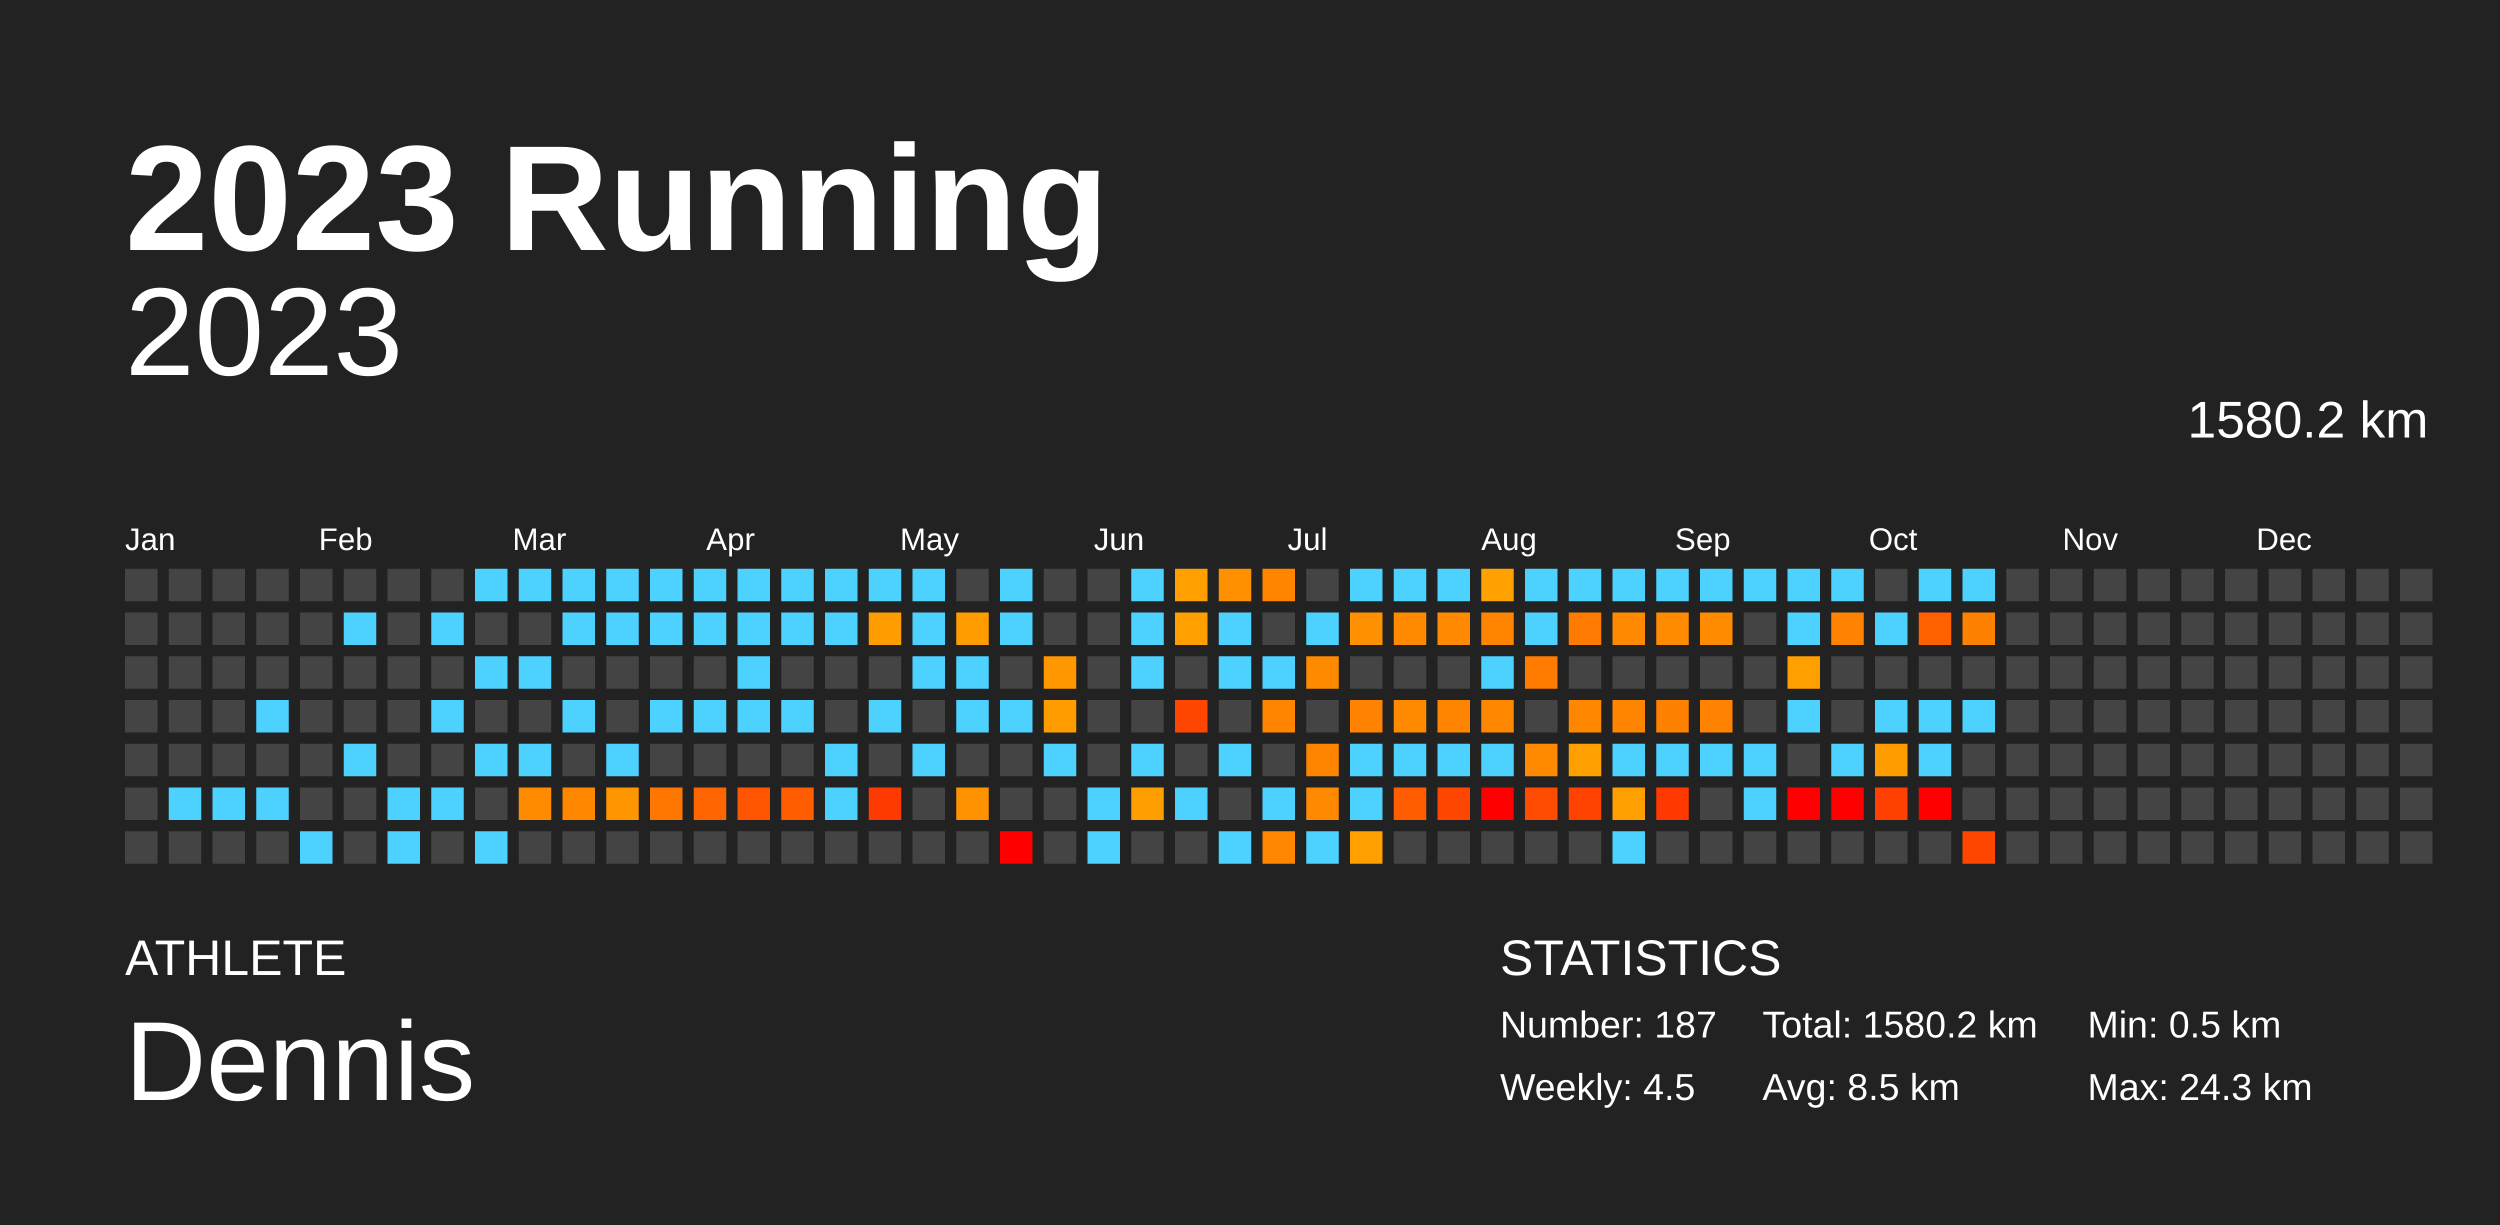
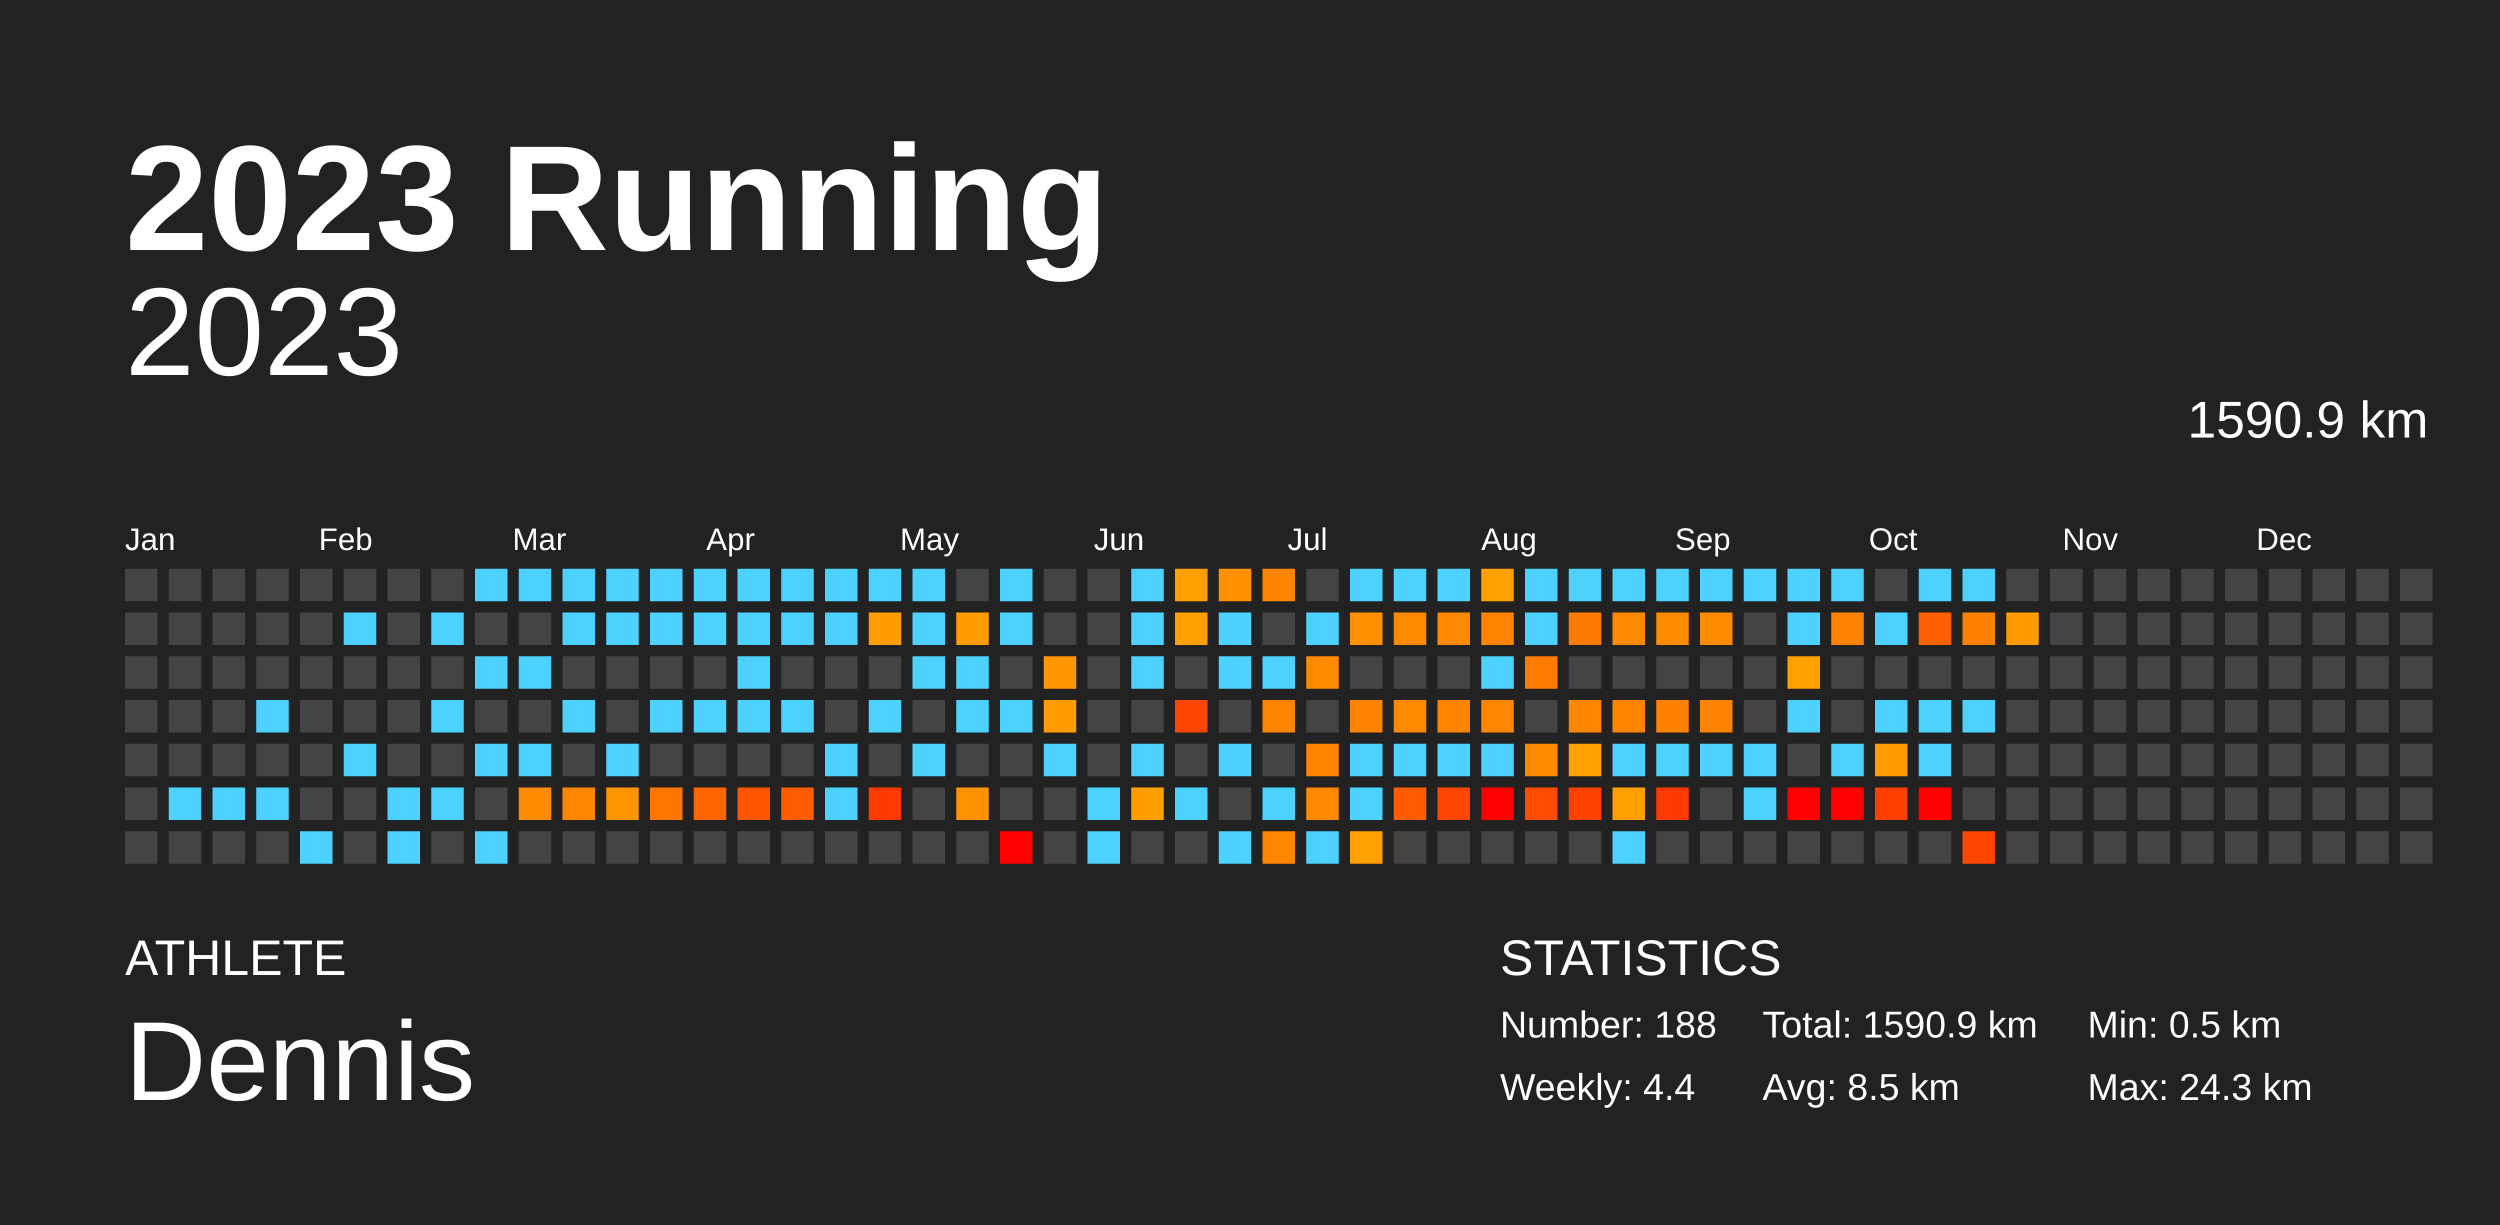
<svg xmlns="http://www.w3.org/2000/svg" baseProfile="full" height="98mm" version="1.1" viewBox="0,0,200,98" width="200mm">
  <defs />
  <rect fill="#222222" height="98" width="200" x="0" y="0" />
  <text fill="#FFFFFF" style="font-size:12px; font-family:Arial; font-weight:bold;" x="10" y="20">2023 Running</text>
  <text fill="#FFFFFF" style="font-size:4px; font-family:Arial" x="10" y="78">ATHLETE</text>
  <text fill="#FFFFFF" style="font-size:9px; font-family:Arial" x="10" y="88">Dennis</text>
  <text fill="#FFFFFF" style="font-size:4px; font-family:Arial" x="120" y="78">STATISTICS</text>
-   <text fill="#FFFFFF" style="font-size:3px; font-family:Arial" x="120" y="83">Number: 187</text>
-   <text fill="#FFFFFF" style="font-size:3px; font-family:Arial" x="120" y="88">Weekly: 4.5</text>
-   <text fill="#FFFFFF" style="font-size:3px; font-family:Arial" x="141" y="83">Total: 1580.2 km</text>
+   <text fill="#FFFFFF" style="font-size:3px; font-family:Arial" x="120" y="83">Number: 188</text>
+   <text fill="#FFFFFF" style="font-size:3px; font-family:Arial" x="120" y="88">Weekly: 4.4</text>
+   <text fill="#FFFFFF" style="font-size:3px; font-family:Arial" x="141" y="83">Total: 1590.9 km</text>
  <text fill="#FFFFFF" style="font-size:3px; font-family:Arial" x="141" y="88">Avg: 8.5 km</text>
  <text fill="#FFFFFF" style="font-size:3px; font-family:Arial" x="167" y="83">Min: 0.5 km</text>
  <text fill="#FFFFFF" style="font-size:3px; font-family:Arial" x="167" y="88">Max: 24.3 km</text>
  <text alignment-baseline="hanging" fill="#FFFFFF" style="font-size:10.0px; font-family:Arial;" x="10" y="30">2023</text>
-   <text alignment-baseline="hanging" fill="#FFFFFF" style="font-size:4.125px; font-family:Arial;" x="175" y="35">1580.2 km</text>
+   <text alignment-baseline="hanging" fill="#FFFFFF" style="font-size:4.125px; font-family:Arial;" x="175" y="35">1590.9 km</text>
  <text fill="#FFFFFF" style="font-size:2.5px; font-family:Arial" x="10.0" y="44">Jan</text>
  <text fill="#FFFFFF" style="font-size:2.5px; font-family:Arial" x="25.5" y="44">Feb</text>
  <text fill="#FFFFFF" style="font-size:2.5px; font-family:Arial" x="41.0" y="44">Mar</text>
  <text fill="#FFFFFF" style="font-size:2.5px; font-family:Arial" x="56.5" y="44">Apr</text>
  <text fill="#FFFFFF" style="font-size:2.5px; font-family:Arial" x="72.0" y="44">May</text>
  <text fill="#FFFFFF" style="font-size:2.5px; font-family:Arial" x="87.5" y="44">Jun</text>
  <text fill="#FFFFFF" style="font-size:2.5px; font-family:Arial" x="103.0" y="44">Jul</text>
  <text fill="#FFFFFF" style="font-size:2.5px; font-family:Arial" x="118.5" y="44">Aug</text>
  <text fill="#FFFFFF" style="font-size:2.5px; font-family:Arial" x="134.0" y="44">Sep</text>
  <text fill="#FFFFFF" style="font-size:2.5px; font-family:Arial" x="149.5" y="44">Oct</text>
  <text fill="#FFFFFF" style="font-size:2.5px; font-family:Arial" x="165.0" y="44">Nov</text>
  <text fill="#FFFFFF" style="font-size:2.5px; font-family:Arial" x="180.5" y="44">Dec</text>
  <rect fill="#444444" height="2.6" width="2.6" x="10.0" y="45.5" />
  <rect fill="#444444" height="2.6" width="2.6" x="10.0" y="49.0" />
  <rect fill="#444444" height="2.6" width="2.6" x="10.0" y="52.5" />
  <rect fill="#444444" height="2.6" width="2.6" x="10.0" y="56.0" />
  <rect fill="#444444" height="2.6" width="2.6" x="10.0" y="59.5" />
  <rect fill="#444444" height="2.6" width="2.6" x="10.0" y="63.0" />
  <rect fill="#444444" height="2.6" width="2.6" x="10.0" y="66.5" />
  <rect fill="#444444" height="2.6" width="2.6" x="13.5" y="45.5" />
  <rect fill="#444444" height="2.6" width="2.6" x="13.5" y="49.0" />
  <rect fill="#444444" height="2.6" width="2.6" x="13.5" y="52.5" />
  <rect fill="#444444" height="2.6" width="2.6" x="13.5" y="56.0" />
  <rect fill="#444444" height="2.6" width="2.6" x="13.5" y="59.5" />
  <rect fill="#4dd2ff" height="2.6" width="2.6" x="13.5" y="63.0" />
  <rect fill="#444444" height="2.6" width="2.6" x="13.5" y="66.5" />
  <rect fill="#444444" height="2.6" width="2.6" x="17.0" y="45.5" />
  <rect fill="#444444" height="2.6" width="2.6" x="17.0" y="49.0" />
  <rect fill="#444444" height="2.6" width="2.6" x="17.0" y="52.5" />
  <rect fill="#444444" height="2.6" width="2.6" x="17.0" y="56.0" />
  <rect fill="#444444" height="2.6" width="2.6" x="17.0" y="59.5" />
  <rect fill="#4dd2ff" height="2.6" width="2.6" x="17.0" y="63.0" />
  <rect fill="#444444" height="2.6" width="2.6" x="17.0" y="66.5" />
  <rect fill="#444444" height="2.6" width="2.6" x="20.5" y="45.5" />
  <rect fill="#444444" height="2.6" width="2.6" x="20.5" y="49.0" />
  <rect fill="#444444" height="2.6" width="2.6" x="20.5" y="52.5" />
  <rect fill="#4dd2ff" height="2.6" width="2.6" x="20.5" y="56.0" />
  <rect fill="#444444" height="2.6" width="2.6" x="20.5" y="59.5" />
  <rect fill="#4dd2ff" height="2.6" width="2.6" x="20.5" y="63.0" />
  <rect fill="#444444" height="2.6" width="2.6" x="20.5" y="66.5" />
  <rect fill="#444444" height="2.6" width="2.6" x="24.0" y="45.5" />
  <rect fill="#444444" height="2.6" width="2.6" x="24.0" y="49.0" />
  <rect fill="#444444" height="2.6" width="2.6" x="24.0" y="52.5" />
  <rect fill="#444444" height="2.6" width="2.6" x="24.0" y="56.0" />
  <rect fill="#444444" height="2.6" width="2.6" x="24.0" y="59.5" />
  <rect fill="#444444" height="2.6" width="2.6" x="24.0" y="63.0" />
  <rect fill="#4dd2ff" height="2.6" width="2.6" x="24.0" y="66.5" />
  <rect fill="#444444" height="2.6" width="2.6" x="27.5" y="45.5" />
  <rect fill="#4dd2ff" height="2.6" width="2.6" x="27.5" y="49.0" />
  <rect fill="#444444" height="2.6" width="2.6" x="27.5" y="52.5" />
  <rect fill="#444444" height="2.6" width="2.6" x="27.5" y="56.0" />
  <rect fill="#4dd2ff" height="2.6" width="2.6" x="27.5" y="59.5" />
  <rect fill="#444444" height="2.6" width="2.6" x="27.5" y="63.0" />
  <rect fill="#444444" height="2.6" width="2.6" x="27.5" y="66.5" />
  <rect fill="#444444" height="2.6" width="2.6" x="31.0" y="45.5" />
  <rect fill="#444444" height="2.6" width="2.6" x="31.0" y="49.0" />
  <rect fill="#444444" height="2.6" width="2.6" x="31.0" y="52.5" />
  <rect fill="#444444" height="2.6" width="2.6" x="31.0" y="56.0" />
  <rect fill="#444444" height="2.6" width="2.6" x="31.0" y="59.5" />
  <rect fill="#4dd2ff" height="2.6" width="2.6" x="31.0" y="63.0" />
  <rect fill="#4dd2ff" height="2.6" width="2.6" x="31.0" y="66.5" />
  <rect fill="#444444" height="2.6" width="2.6" x="34.5" y="45.5" />
  <rect fill="#4dd2ff" height="2.6" width="2.6" x="34.5" y="49.0" />
  <rect fill="#444444" height="2.6" width="2.6" x="34.5" y="52.5" />
  <rect fill="#4dd2ff" height="2.6" width="2.6" x="34.5" y="56.0" />
  <rect fill="#444444" height="2.6" width="2.6" x="34.5" y="59.5" />
  <rect fill="#4dd2ff" height="2.6" width="2.6" x="34.5" y="63.0" />
  <rect fill="#444444" height="2.6" width="2.6" x="34.5" y="66.5" />
  <rect fill="#4dd2ff" height="2.6" width="2.6" x="38.0" y="45.5" />
  <rect fill="#444444" height="2.6" width="2.6" x="38.0" y="49.0" />
  <rect fill="#4dd2ff" height="2.6" width="2.6" x="38.0" y="52.5" />
  <rect fill="#444444" height="2.6" width="2.6" x="38.0" y="56.0" />
  <rect fill="#4dd2ff" height="2.6" width="2.6" x="38.0" y="59.5" />
  <rect fill="#444444" height="2.6" width="2.6" x="38.0" y="63.0" />
  <rect fill="#4dd2ff" height="2.6" width="2.6" x="38.0" y="66.5" />
  <rect fill="#4dd2ff" height="2.6" width="2.6" x="41.5" y="45.5" />
  <rect fill="#444444" height="2.6" width="2.6" x="41.5" y="49.0" />
  <rect fill="#4dd2ff" height="2.6" width="2.6" x="41.5" y="52.5" />
  <rect fill="#444444" height="2.6" width="2.6" x="41.5" y="56.0" />
  <rect fill="#4dd2ff" height="2.6" width="2.6" x="41.5" y="59.5" />
  <rect fill="#ff8b00" height="2.6" width="2.6" x="41.5" y="63.0" />
  <rect fill="#444444" height="2.6" width="2.6" x="41.5" y="66.5" />
  <rect fill="#4dd2ff" height="2.6" width="2.6" x="45.0" y="45.5" />
  <rect fill="#4dd2ff" height="2.6" width="2.6" x="45.0" y="49.0" />
  <rect fill="#444444" height="2.6" width="2.6" x="45.0" y="52.5" />
  <rect fill="#4dd2ff" height="2.6" width="2.6" x="45.0" y="56.0" />
  <rect fill="#444444" height="2.6" width="2.6" x="45.0" y="59.5" />
  <rect fill="#ff8700" height="2.6" width="2.6" x="45.0" y="63.0" />
  <rect fill="#444444" height="2.6" width="2.6" x="45.0" y="66.5" />
  <rect fill="#4dd2ff" height="2.6" width="2.6" x="48.5" y="45.5" />
  <rect fill="#4dd2ff" height="2.6" width="2.6" x="48.5" y="49.0" />
  <rect fill="#444444" height="2.6" width="2.6" x="48.5" y="52.5" />
  <rect fill="#444444" height="2.6" width="2.6" x="48.5" y="56.0" />
  <rect fill="#4dd2ff" height="2.6" width="2.6" x="48.5" y="59.5" />
  <rect fill="#ff9500" height="2.6" width="2.6" x="48.5" y="63.0" />
  <rect fill="#444444" height="2.6" width="2.6" x="48.5" y="66.5" />
  <rect fill="#4dd2ff" height="2.6" width="2.6" x="52.0" y="45.5" />
  <rect fill="#4dd2ff" height="2.6" width="2.6" x="52.0" y="49.0" />
  <rect fill="#444444" height="2.6" width="2.6" x="52.0" y="52.5" />
  <rect fill="#4dd2ff" height="2.6" width="2.6" x="52.0" y="56.0" />
  <rect fill="#444444" height="2.6" width="2.6" x="52.0" y="59.5" />
  <rect fill="#ff7600" height="2.6" width="2.6" x="52.0" y="63.0" />
  <rect fill="#444444" height="2.6" width="2.6" x="52.0" y="66.5" />
  <rect fill="#4dd2ff" height="2.6" width="2.6" x="55.5" y="45.5" />
  <rect fill="#4dd2ff" height="2.6" width="2.6" x="55.5" y="49.0" />
  <rect fill="#444444" height="2.6" width="2.6" x="55.5" y="52.5" />
  <rect fill="#4dd2ff" height="2.6" width="2.6" x="55.5" y="56.0" />
  <rect fill="#444444" height="2.6" width="2.6" x="55.5" y="59.5" />
  <rect fill="#ff6500" height="2.6" width="2.6" x="55.5" y="63.0" />
  <rect fill="#444444" height="2.6" width="2.6" x="55.5" y="66.5" />
  <rect fill="#4dd2ff" height="2.6" width="2.6" x="59.0" y="45.5" />
  <rect fill="#4dd2ff" height="2.6" width="2.6" x="59.0" y="49.0" />
  <rect fill="#4dd2ff" height="2.6" width="2.6" x="59.0" y="52.5" />
  <rect fill="#4dd2ff" height="2.6" width="2.6" x="59.0" y="56.0" />
  <rect fill="#444444" height="2.6" width="2.6" x="59.0" y="59.5" />
  <rect fill="#ff5500" height="2.6" width="2.6" x="59.0" y="63.0" />
  <rect fill="#444444" height="2.6" width="2.6" x="59.0" y="66.5" />
  <rect fill="#4dd2ff" height="2.6" width="2.6" x="62.5" y="45.5" />
  <rect fill="#4dd2ff" height="2.6" width="2.6" x="62.5" y="49.0" />
  <rect fill="#444444" height="2.6" width="2.6" x="62.5" y="52.5" />
  <rect fill="#4dd2ff" height="2.6" width="2.6" x="62.5" y="56.0" />
  <rect fill="#444444" height="2.6" width="2.6" x="62.5" y="59.5" />
  <rect fill="#ff5d00" height="2.6" width="2.6" x="62.5" y="63.0" />
  <rect fill="#444444" height="2.6" width="2.6" x="62.5" y="66.5" />
  <rect fill="#4dd2ff" height="2.6" width="2.6" x="66.0" y="45.5" />
  <rect fill="#4dd2ff" height="2.6" width="2.6" x="66.0" y="49.0" />
  <rect fill="#444444" height="2.6" width="2.6" x="66.0" y="52.5" />
  <rect fill="#444444" height="2.6" width="2.6" x="66.0" y="56.0" />
  <rect fill="#4dd2ff" height="2.6" width="2.6" x="66.0" y="59.5" />
  <rect fill="#4dd2ff" height="2.6" width="2.6" x="66.0" y="63.0" />
  <rect fill="#444444" height="2.6" width="2.6" x="66.0" y="66.5" />
  <rect fill="#4dd2ff" height="2.6" width="2.6" x="69.5" y="45.5" />
  <rect fill="#ff9c00" height="2.6" width="2.6" x="69.5" y="49.0" />
  <rect fill="#444444" height="2.6" width="2.6" x="69.5" y="52.5" />
  <rect fill="#4dd2ff" height="2.6" width="2.6" x="69.5" y="56.0" />
  <rect fill="#444444" height="2.6" width="2.6" x="69.5" y="59.5" />
  <rect fill="#ff3a00" height="2.6" width="2.6" x="69.5" y="63.0" />
  <rect fill="#444444" height="2.6" width="2.6" x="69.5" y="66.5" />
  <rect fill="#4dd2ff" height="2.6" width="2.6" x="73.0" y="45.5" />
  <rect fill="#4dd2ff" height="2.6" width="2.6" x="73.0" y="49.0" />
  <rect fill="#4dd2ff" height="2.6" width="2.6" x="73.0" y="52.5" />
  <rect fill="#444444" height="2.6" width="2.6" x="73.0" y="56.0" />
  <rect fill="#4dd2ff" height="2.6" width="2.6" x="73.0" y="59.5" />
  <rect fill="#444444" height="2.6" width="2.6" x="73.0" y="63.0" />
  <rect fill="#444444" height="2.6" width="2.6" x="73.0" y="66.5" />
  <rect fill="#444444" height="2.6" width="2.6" x="76.5" y="45.5" />
  <rect fill="#ff9c00" height="2.6" width="2.6" x="76.5" y="49.0" />
  <rect fill="#4dd2ff" height="2.6" width="2.6" x="76.5" y="52.5" />
  <rect fill="#4dd2ff" height="2.6" width="2.6" x="76.5" y="56.0" />
  <rect fill="#444444" height="2.6" width="2.6" x="76.5" y="59.5" />
  <rect fill="#ff9200" height="2.6" width="2.6" x="76.5" y="63.0" />
  <rect fill="#444444" height="2.6" width="2.6" x="76.5" y="66.5" />
  <rect fill="#4dd2ff" height="2.6" width="2.6" x="80.0" y="45.5" />
  <rect fill="#4dd2ff" height="2.6" width="2.6" x="80.0" y="49.0" />
  <rect fill="#444444" height="2.6" width="2.6" x="80.0" y="52.5" />
  <rect fill="#4dd2ff" height="2.6" width="2.6" x="80.0" y="56.0" />
  <rect fill="#444444" height="2.6" width="2.6" x="80.0" y="59.5" />
  <rect fill="#444444" height="2.6" width="2.6" x="80.0" y="63.0" />
  <rect fill="red" height="2.6" width="2.6" x="80.0" y="66.5" />
  <rect fill="#444444" height="2.6" width="2.6" x="83.5" y="45.5" />
  <rect fill="#444444" height="2.6" width="2.6" x="83.5" y="49.0" />
  <rect fill="#ff9700" height="2.6" width="2.6" x="83.5" y="52.5" />
  <rect fill="#ff9d00" height="2.6" width="2.6" x="83.5" y="56.0" />
  <rect fill="#4dd2ff" height="2.6" width="2.6" x="83.5" y="59.5" />
  <rect fill="#444444" height="2.6" width="2.6" x="83.5" y="63.0" />
  <rect fill="#444444" height="2.6" width="2.6" x="83.5" y="66.5" />
  <rect fill="#444444" height="2.6" width="2.6" x="87.0" y="45.5" />
  <rect fill="#444444" height="2.6" width="2.6" x="87.0" y="49.0" />
  <rect fill="#444444" height="2.6" width="2.6" x="87.0" y="52.5" />
  <rect fill="#444444" height="2.6" width="2.6" x="87.0" y="56.0" />
  <rect fill="#444444" height="2.6" width="2.6" x="87.0" y="59.5" />
  <rect fill="#4dd2ff" height="2.6" width="2.6" x="87.0" y="63.0" />
  <rect fill="#4dd2ff" height="2.6" width="2.6" x="87.0" y="66.5" />
  <rect fill="#4dd2ff" height="2.6" width="2.6" x="90.5" y="45.5" />
  <rect fill="#4dd2ff" height="2.6" width="2.6" x="90.5" y="49.0" />
  <rect fill="#4dd2ff" height="2.6" width="2.6" x="90.5" y="52.5" />
  <rect fill="#444444" height="2.6" width="2.6" x="90.5" y="56.0" />
  <rect fill="#4dd2ff" height="2.6" width="2.6" x="90.5" y="59.5" />
  <rect fill="#ff9e00" height="2.6" width="2.6" x="90.5" y="63.0" />
  <rect fill="#444444" height="2.6" width="2.6" x="90.5" y="66.5" />
  <rect fill="#ff9f00" height="2.6" width="2.6" x="94.0" y="45.5" />
  <rect fill="#ff9f00" height="2.6" width="2.6" x="94.0" y="49.0" />
  <rect fill="#444444" height="2.6" width="2.6" x="94.0" y="52.5" />
  <rect fill="#ff4600" height="2.6" width="2.6" x="94.0" y="56.0" />
  <rect fill="#444444" height="2.6" width="2.6" x="94.0" y="59.5" />
  <rect fill="#4dd2ff" height="2.6" width="2.6" x="94.0" y="63.0" />
  <rect fill="#444444" height="2.6" width="2.6" x="94.0" y="66.5" />
  <rect fill="#ff9000" height="2.6" width="2.6" x="97.5" y="45.5" />
  <rect fill="#4dd2ff" height="2.6" width="2.6" x="97.5" y="49.0" />
  <rect fill="#4dd2ff" height="2.6" width="2.6" x="97.5" y="52.5" />
  <rect fill="#444444" height="2.6" width="2.6" x="97.5" y="56.0" />
  <rect fill="#4dd2ff" height="2.6" width="2.6" x="97.5" y="59.5" />
  <rect fill="#444444" height="2.6" width="2.6" x="97.5" y="63.0" />
  <rect fill="#4dd2ff" height="2.6" width="2.6" x="97.5" y="66.5" />
  <rect fill="#ff8400" height="2.6" width="2.6" x="101.0" y="45.5" />
  <rect fill="#444444" height="2.6" width="2.6" x="101.0" y="49.0" />
  <rect fill="#4dd2ff" height="2.6" width="2.6" x="101.0" y="52.5" />
  <rect fill="#ff8400" height="2.6" width="2.6" x="101.0" y="56.0" />
  <rect fill="#444444" height="2.6" width="2.6" x="101.0" y="59.5" />
  <rect fill="#4dd2ff" height="2.6" width="2.6" x="101.0" y="63.0" />
  <rect fill="#ff8600" height="2.6" width="2.6" x="101.0" y="66.5" />
  <rect fill="#444444" height="2.6" width="2.6" x="104.5" y="45.5" />
  <rect fill="#4dd2ff" height="2.6" width="2.6" x="104.5" y="49.0" />
  <rect fill="#ff8a00" height="2.6" width="2.6" x="104.5" y="52.5" />
  <rect fill="#444444" height="2.6" width="2.6" x="104.5" y="56.0" />
  <rect fill="#ff8500" height="2.6" width="2.6" x="104.5" y="59.5" />
  <rect fill="#ff8900" height="2.6" width="2.6" x="104.5" y="63.0" />
  <rect fill="#4dd2ff" height="2.6" width="2.6" x="104.5" y="66.5" />
  <rect fill="#4dd2ff" height="2.6" width="2.6" x="108.0" y="45.5" />
  <rect fill="#ff9000" height="2.6" width="2.6" x="108.0" y="49.0" />
  <rect fill="#444444" height="2.6" width="2.6" x="108.0" y="52.5" />
  <rect fill="#ff8300" height="2.6" width="2.6" x="108.0" y="56.0" />
  <rect fill="#4dd2ff" height="2.6" width="2.6" x="108.0" y="59.5" />
  <rect fill="#4dd2ff" height="2.6" width="2.6" x="108.0" y="63.0" />
  <rect fill="#ffa000" height="2.6" width="2.6" x="108.0" y="66.5" />
  <rect fill="#4dd2ff" height="2.6" width="2.6" x="111.5" y="45.5" />
  <rect fill="#ff8a00" height="2.6" width="2.6" x="111.5" y="49.0" />
  <rect fill="#444444" height="2.6" width="2.6" x="111.5" y="52.5" />
  <rect fill="#ff8a00" height="2.6" width="2.6" x="111.5" y="56.0" />
  <rect fill="#4dd2ff" height="2.6" width="2.6" x="111.5" y="59.5" />
  <rect fill="#ff5d00" height="2.6" width="2.6" x="111.5" y="63.0" />
  <rect fill="#444444" height="2.6" width="2.6" x="111.5" y="66.5" />
  <rect fill="#4dd2ff" height="2.6" width="2.6" x="115.0" y="45.5" />
  <rect fill="#ff8900" height="2.6" width="2.6" x="115.0" y="49.0" />
  <rect fill="#444444" height="2.6" width="2.6" x="115.0" y="52.5" />
  <rect fill="#ff8500" height="2.6" width="2.6" x="115.0" y="56.0" />
  <rect fill="#4dd2ff" height="2.6" width="2.6" x="115.0" y="59.5" />
  <rect fill="#ff4600" height="2.6" width="2.6" x="115.0" y="63.0" />
  <rect fill="#444444" height="2.6" width="2.6" x="115.0" y="66.5" />
  <rect fill="#ffa100" height="2.6" width="2.6" x="118.5" y="45.5" />
  <rect fill="#ff8400" height="2.6" width="2.6" x="118.5" y="49.0" />
  <rect fill="#4dd2ff" height="2.6" width="2.6" x="118.5" y="52.5" />
  <rect fill="#ff8700" height="2.6" width="2.6" x="118.5" y="56.0" />
  <rect fill="#4dd2ff" height="2.6" width="2.6" x="118.5" y="59.5" />
  <rect fill="red" height="2.6" width="2.6" x="118.5" y="63.0" />
  <rect fill="#444444" height="2.6" width="2.6" x="118.5" y="66.5" />
  <rect fill="#4dd2ff" height="2.6" width="2.6" x="122.0" y="45.5" />
  <rect fill="#4dd2ff" height="2.6" width="2.6" x="122.0" y="49.0" />
  <rect fill="#ff7c00" height="2.6" width="2.6" x="122.0" y="52.5" />
  <rect fill="#444444" height="2.6" width="2.6" x="122.0" y="56.0" />
  <rect fill="#ff8a00" height="2.6" width="2.6" x="122.0" y="59.5" />
  <rect fill="#ff4c00" height="2.6" width="2.6" x="122.0" y="63.0" />
  <rect fill="#444444" height="2.6" width="2.6" x="122.0" y="66.5" />
  <rect fill="#4dd2ff" height="2.6" width="2.6" x="125.5" y="45.5" />
  <rect fill="#ff7a00" height="2.6" width="2.6" x="125.5" y="49.0" />
  <rect fill="#444444" height="2.6" width="2.6" x="125.5" y="52.5" />
  <rect fill="#ff8700" height="2.6" width="2.6" x="125.5" y="56.0" />
  <rect fill="#ffa000" height="2.6" width="2.6" x="125.5" y="59.5" />
  <rect fill="#ff4200" height="2.6" width="2.6" x="125.5" y="63.0" />
  <rect fill="#444444" height="2.6" width="2.6" x="125.5" y="66.5" />
  <rect fill="#4dd2ff" height="2.6" width="2.6" x="129.0" y="45.5" />
  <rect fill="#ff8900" height="2.6" width="2.6" x="129.0" y="49.0" />
  <rect fill="#444444" height="2.6" width="2.6" x="129.0" y="52.5" />
  <rect fill="#ff8500" height="2.6" width="2.6" x="129.0" y="56.0" />
  <rect fill="#4dd2ff" height="2.6" width="2.6" x="129.0" y="59.5" />
  <rect fill="#ff9f00" height="2.6" width="2.6" x="129.0" y="63.0" />
  <rect fill="#4dd2ff" height="2.6" width="2.6" x="129.0" y="66.5" />
  <rect fill="#4dd2ff" height="2.6" width="2.6" x="132.5" y="45.5" />
  <rect fill="#ff8b00" height="2.6" width="2.6" x="132.5" y="49.0" />
  <rect fill="#444444" height="2.6" width="2.6" x="132.5" y="52.5" />
  <rect fill="#ff8100" height="2.6" width="2.6" x="132.5" y="56.0" />
  <rect fill="#4dd2ff" height="2.6" width="2.6" x="132.5" y="59.5" />
  <rect fill="#ff3900" height="2.6" width="2.6" x="132.5" y="63.0" />
  <rect fill="#444444" height="2.6" width="2.6" x="132.5" y="66.5" />
  <rect fill="#4dd2ff" height="2.6" width="2.6" x="136.0" y="45.5" />
  <rect fill="#ff8b00" height="2.6" width="2.6" x="136.0" y="49.0" />
  <rect fill="#444444" height="2.6" width="2.6" x="136.0" y="52.5" />
  <rect fill="#ff8200" height="2.6" width="2.6" x="136.0" y="56.0" />
  <rect fill="#4dd2ff" height="2.6" width="2.6" x="136.0" y="59.5" />
  <rect fill="#444444" height="2.6" width="2.6" x="136.0" y="63.0" />
  <rect fill="#444444" height="2.6" width="2.6" x="136.0" y="66.5" />
  <rect fill="#4dd2ff" height="2.6" width="2.6" x="139.5" y="45.5" />
  <rect fill="#444444" height="2.6" width="2.6" x="139.5" y="49.0" />
  <rect fill="#444444" height="2.6" width="2.6" x="139.5" y="52.5" />
  <rect fill="#444444" height="2.6" width="2.6" x="139.5" y="56.0" />
  <rect fill="#4dd2ff" height="2.6" width="2.6" x="139.5" y="59.5" />
  <rect fill="#4dd2ff" height="2.6" width="2.6" x="139.5" y="63.0" />
  <rect fill="#444444" height="2.6" width="2.6" x="139.5" y="66.5" />
  <rect fill="#4dd2ff" height="2.6" width="2.6" x="143.0" y="45.5" />
  <rect fill="#4dd2ff" height="2.6" width="2.6" x="143.0" y="49.0" />
  <rect fill="#ffa000" height="2.6" width="2.6" x="143.0" y="52.5" />
  <rect fill="#4dd2ff" height="2.6" width="2.6" x="143.0" y="56.0" />
  <rect fill="#444444" height="2.6" width="2.6" x="143.0" y="59.5" />
  <rect fill="red" height="2.6" width="2.6" x="143.0" y="63.0" />
  <rect fill="#444444" height="2.6" width="2.6" x="143.0" y="66.5" />
  <rect fill="#4dd2ff" height="2.6" width="2.6" x="146.5" y="45.5" />
  <rect fill="#ff8300" height="2.6" width="2.6" x="146.5" y="49.0" />
  <rect fill="#444444" height="2.6" width="2.6" x="146.5" y="52.5" />
  <rect fill="#444444" height="2.6" width="2.6" x="146.5" y="56.0" />
  <rect fill="#4dd2ff" height="2.6" width="2.6" x="146.5" y="59.5" />
  <rect fill="red" height="2.6" width="2.6" x="146.5" y="63.0" />
  <rect fill="#444444" height="2.6" width="2.6" x="146.5" y="66.5" />
  <rect fill="#444444" height="2.6" width="2.6" x="150.0" y="45.5" />
  <rect fill="#4dd2ff" height="2.6" width="2.6" x="150.0" y="49.0" />
  <rect fill="#444444" height="2.6" width="2.6" x="150.0" y="52.5" />
  <rect fill="#4dd2ff" height="2.6" width="2.6" x="150.0" y="56.0" />
  <rect fill="#ff9c00" height="2.6" width="2.6" x="150.0" y="59.5" />
  <rect fill="#ff4000" height="2.6" width="2.6" x="150.0" y="63.0" />
  <rect fill="#444444" height="2.6" width="2.6" x="150.0" y="66.5" />
  <rect fill="#4dd2ff" height="2.6" width="2.6" x="153.5" y="45.5" />
  <rect fill="#ff6000" height="2.6" width="2.6" x="153.5" y="49.0" />
  <rect fill="#444444" height="2.6" width="2.6" x="153.5" y="52.5" />
  <rect fill="#4dd2ff" height="2.6" width="2.6" x="153.5" y="56.0" />
  <rect fill="#4dd2ff" height="2.6" width="2.6" x="153.5" y="59.5" />
  <rect fill="red" height="2.6" width="2.6" x="153.5" y="63.0" />
  <rect fill="#444444" height="2.6" width="2.6" x="153.5" y="66.5" />
  <rect fill="#4dd2ff" height="2.6" width="2.6" x="157.0" y="45.5" />
  <rect fill="#ff8100" height="2.6" width="2.6" x="157.0" y="49.0" />
  <rect fill="#444444" height="2.6" width="2.6" x="157.0" y="52.5" />
  <rect fill="#4dd2ff" height="2.6" width="2.6" x="157.0" y="56.0" />
  <rect fill="#444444" height="2.6" width="2.6" x="157.0" y="59.5" />
  <rect fill="#444444" height="2.6" width="2.6" x="157.0" y="63.0" />
  <rect fill="#ff4600" height="2.6" width="2.6" x="157.0" y="66.5" />
  <rect fill="#444444" height="2.6" width="2.6" x="160.5" y="45.5" />
-   <rect fill="#444444" height="2.6" width="2.6" x="160.5" y="49.0" />
+   <rect fill="#ff9a00" height="2.6" width="2.6" x="160.5" y="49.0" />
  <rect fill="#444444" height="2.6" width="2.6" x="160.5" y="52.5" />
  <rect fill="#444444" height="2.6" width="2.6" x="160.5" y="56.0" />
  <rect fill="#444444" height="2.6" width="2.6" x="160.5" y="59.5" />
  <rect fill="#444444" height="2.6" width="2.6" x="160.5" y="63.0" />
  <rect fill="#444444" height="2.6" width="2.6" x="160.5" y="66.5" />
  <rect fill="#444444" height="2.6" width="2.6" x="164.0" y="45.5" />
  <rect fill="#444444" height="2.6" width="2.6" x="164.0" y="49.0" />
  <rect fill="#444444" height="2.6" width="2.6" x="164.0" y="52.5" />
  <rect fill="#444444" height="2.6" width="2.6" x="164.0" y="56.0" />
  <rect fill="#444444" height="2.6" width="2.6" x="164.0" y="59.5" />
  <rect fill="#444444" height="2.6" width="2.6" x="164.0" y="63.0" />
  <rect fill="#444444" height="2.6" width="2.6" x="164.0" y="66.5" />
  <rect fill="#444444" height="2.6" width="2.6" x="167.5" y="45.5" />
  <rect fill="#444444" height="2.6" width="2.6" x="167.5" y="49.0" />
  <rect fill="#444444" height="2.6" width="2.6" x="167.5" y="52.5" />
  <rect fill="#444444" height="2.6" width="2.6" x="167.5" y="56.0" />
  <rect fill="#444444" height="2.6" width="2.6" x="167.5" y="59.5" />
  <rect fill="#444444" height="2.6" width="2.6" x="167.5" y="63.0" />
  <rect fill="#444444" height="2.6" width="2.6" x="167.5" y="66.5" />
  <rect fill="#444444" height="2.6" width="2.6" x="171.0" y="45.5" />
  <rect fill="#444444" height="2.6" width="2.6" x="171.0" y="49.0" />
  <rect fill="#444444" height="2.6" width="2.6" x="171.0" y="52.5" />
  <rect fill="#444444" height="2.6" width="2.6" x="171.0" y="56.0" />
  <rect fill="#444444" height="2.6" width="2.6" x="171.0" y="59.5" />
  <rect fill="#444444" height="2.6" width="2.6" x="171.0" y="63.0" />
  <rect fill="#444444" height="2.6" width="2.6" x="171.0" y="66.5" />
  <rect fill="#444444" height="2.6" width="2.6" x="174.5" y="45.5" />
  <rect fill="#444444" height="2.6" width="2.6" x="174.5" y="49.0" />
  <rect fill="#444444" height="2.6" width="2.6" x="174.5" y="52.5" />
  <rect fill="#444444" height="2.6" width="2.6" x="174.5" y="56.0" />
  <rect fill="#444444" height="2.6" width="2.6" x="174.5" y="59.5" />
  <rect fill="#444444" height="2.6" width="2.6" x="174.5" y="63.0" />
  <rect fill="#444444" height="2.6" width="2.6" x="174.5" y="66.5" />
  <rect fill="#444444" height="2.6" width="2.6" x="178.0" y="45.5" />
  <rect fill="#444444" height="2.6" width="2.6" x="178.0" y="49.0" />
  <rect fill="#444444" height="2.6" width="2.6" x="178.0" y="52.5" />
  <rect fill="#444444" height="2.6" width="2.6" x="178.0" y="56.0" />
  <rect fill="#444444" height="2.6" width="2.6" x="178.0" y="59.5" />
  <rect fill="#444444" height="2.6" width="2.6" x="178.0" y="63.0" />
  <rect fill="#444444" height="2.6" width="2.6" x="178.0" y="66.5" />
  <rect fill="#444444" height="2.6" width="2.6" x="181.5" y="45.5" />
  <rect fill="#444444" height="2.6" width="2.6" x="181.5" y="49.0" />
  <rect fill="#444444" height="2.6" width="2.6" x="181.5" y="52.5" />
  <rect fill="#444444" height="2.6" width="2.6" x="181.5" y="56.0" />
  <rect fill="#444444" height="2.6" width="2.6" x="181.5" y="59.5" />
  <rect fill="#444444" height="2.6" width="2.6" x="181.5" y="63.0" />
  <rect fill="#444444" height="2.6" width="2.6" x="181.5" y="66.5" />
  <rect fill="#444444" height="2.6" width="2.6" x="185.0" y="45.5" />
  <rect fill="#444444" height="2.6" width="2.6" x="185.0" y="49.0" />
  <rect fill="#444444" height="2.6" width="2.6" x="185.0" y="52.5" />
  <rect fill="#444444" height="2.6" width="2.6" x="185.0" y="56.0" />
  <rect fill="#444444" height="2.6" width="2.6" x="185.0" y="59.5" />
  <rect fill="#444444" height="2.6" width="2.6" x="185.0" y="63.0" />
  <rect fill="#444444" height="2.6" width="2.6" x="185.0" y="66.5" />
  <rect fill="#444444" height="2.6" width="2.6" x="188.5" y="45.5" />
  <rect fill="#444444" height="2.6" width="2.6" x="188.5" y="49.0" />
  <rect fill="#444444" height="2.6" width="2.6" x="188.5" y="52.5" />
  <rect fill="#444444" height="2.6" width="2.6" x="188.5" y="56.0" />
  <rect fill="#444444" height="2.6" width="2.6" x="188.5" y="59.5" />
  <rect fill="#444444" height="2.6" width="2.6" x="188.5" y="63.0" />
  <rect fill="#444444" height="2.6" width="2.6" x="188.5" y="66.5" />
  <rect fill="#444444" height="2.6" width="2.6" x="192.0" y="45.5" />
  <rect fill="#444444" height="2.6" width="2.6" x="192.0" y="49.0" />
  <rect fill="#444444" height="2.6" width="2.6" x="192.0" y="52.5" />
  <rect fill="#444444" height="2.6" width="2.6" x="192.0" y="56.0" />
  <rect fill="#444444" height="2.6" width="2.6" x="192.0" y="59.5" />
  <rect fill="#444444" height="2.6" width="2.6" x="192.0" y="63.0" />
  <rect fill="#444444" height="2.6" width="2.6" x="192.0" y="66.5" />
</svg>
